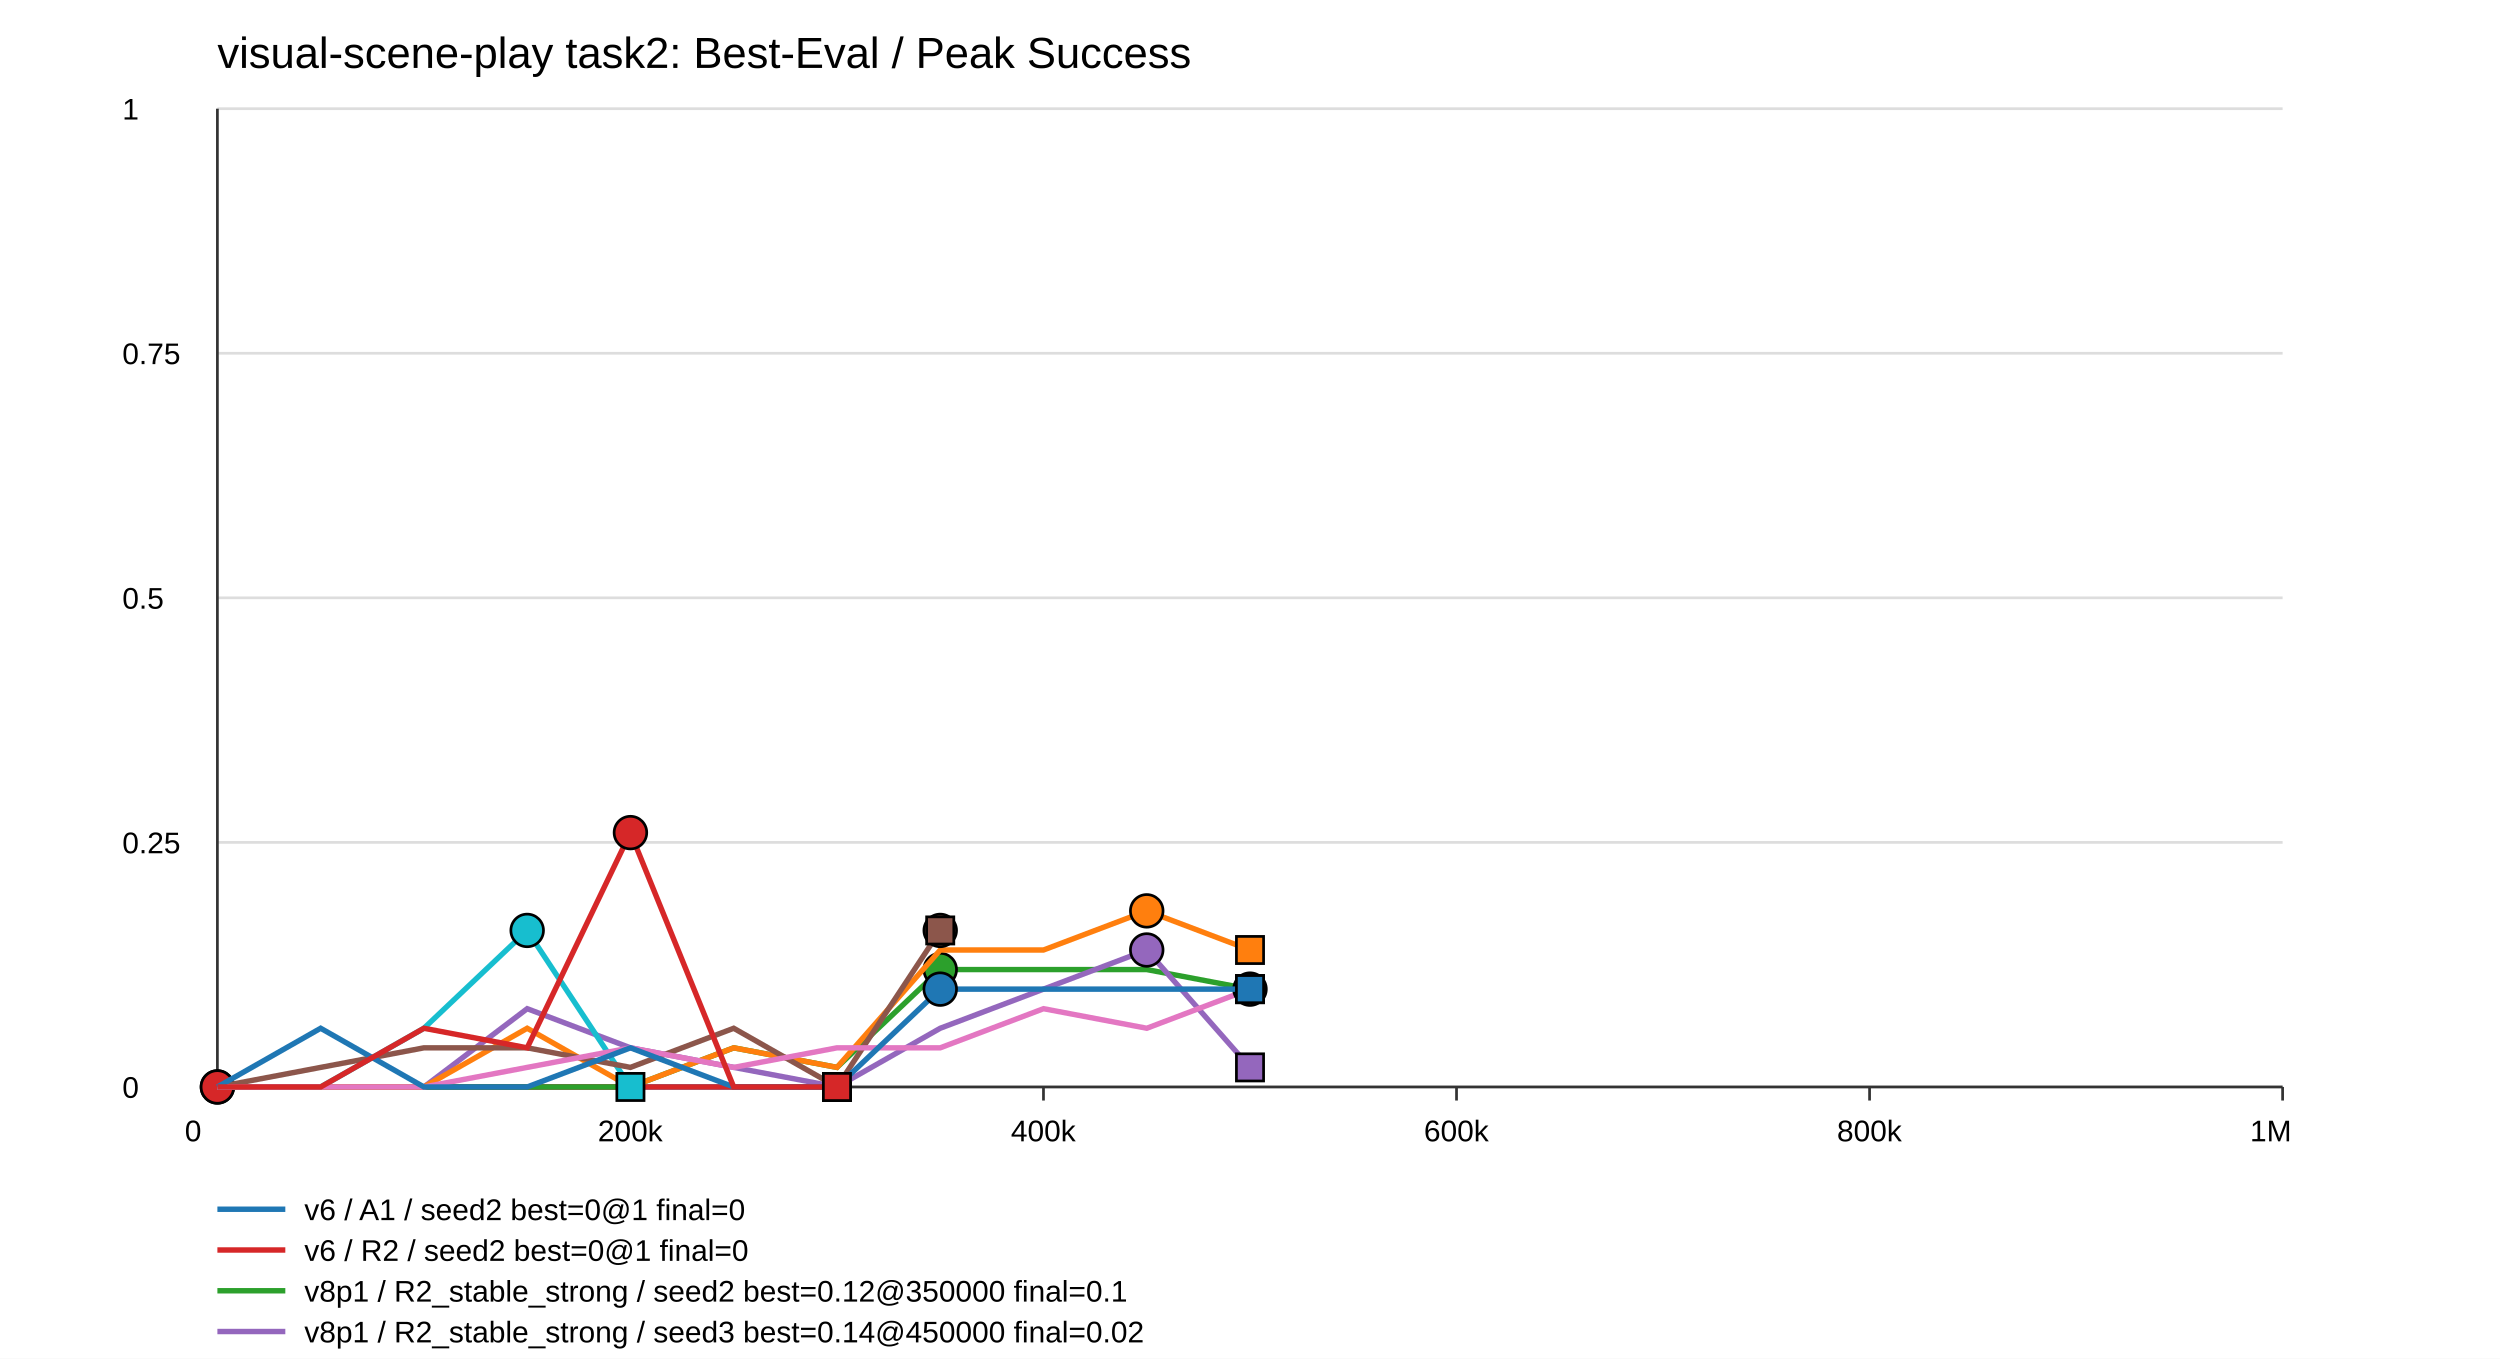
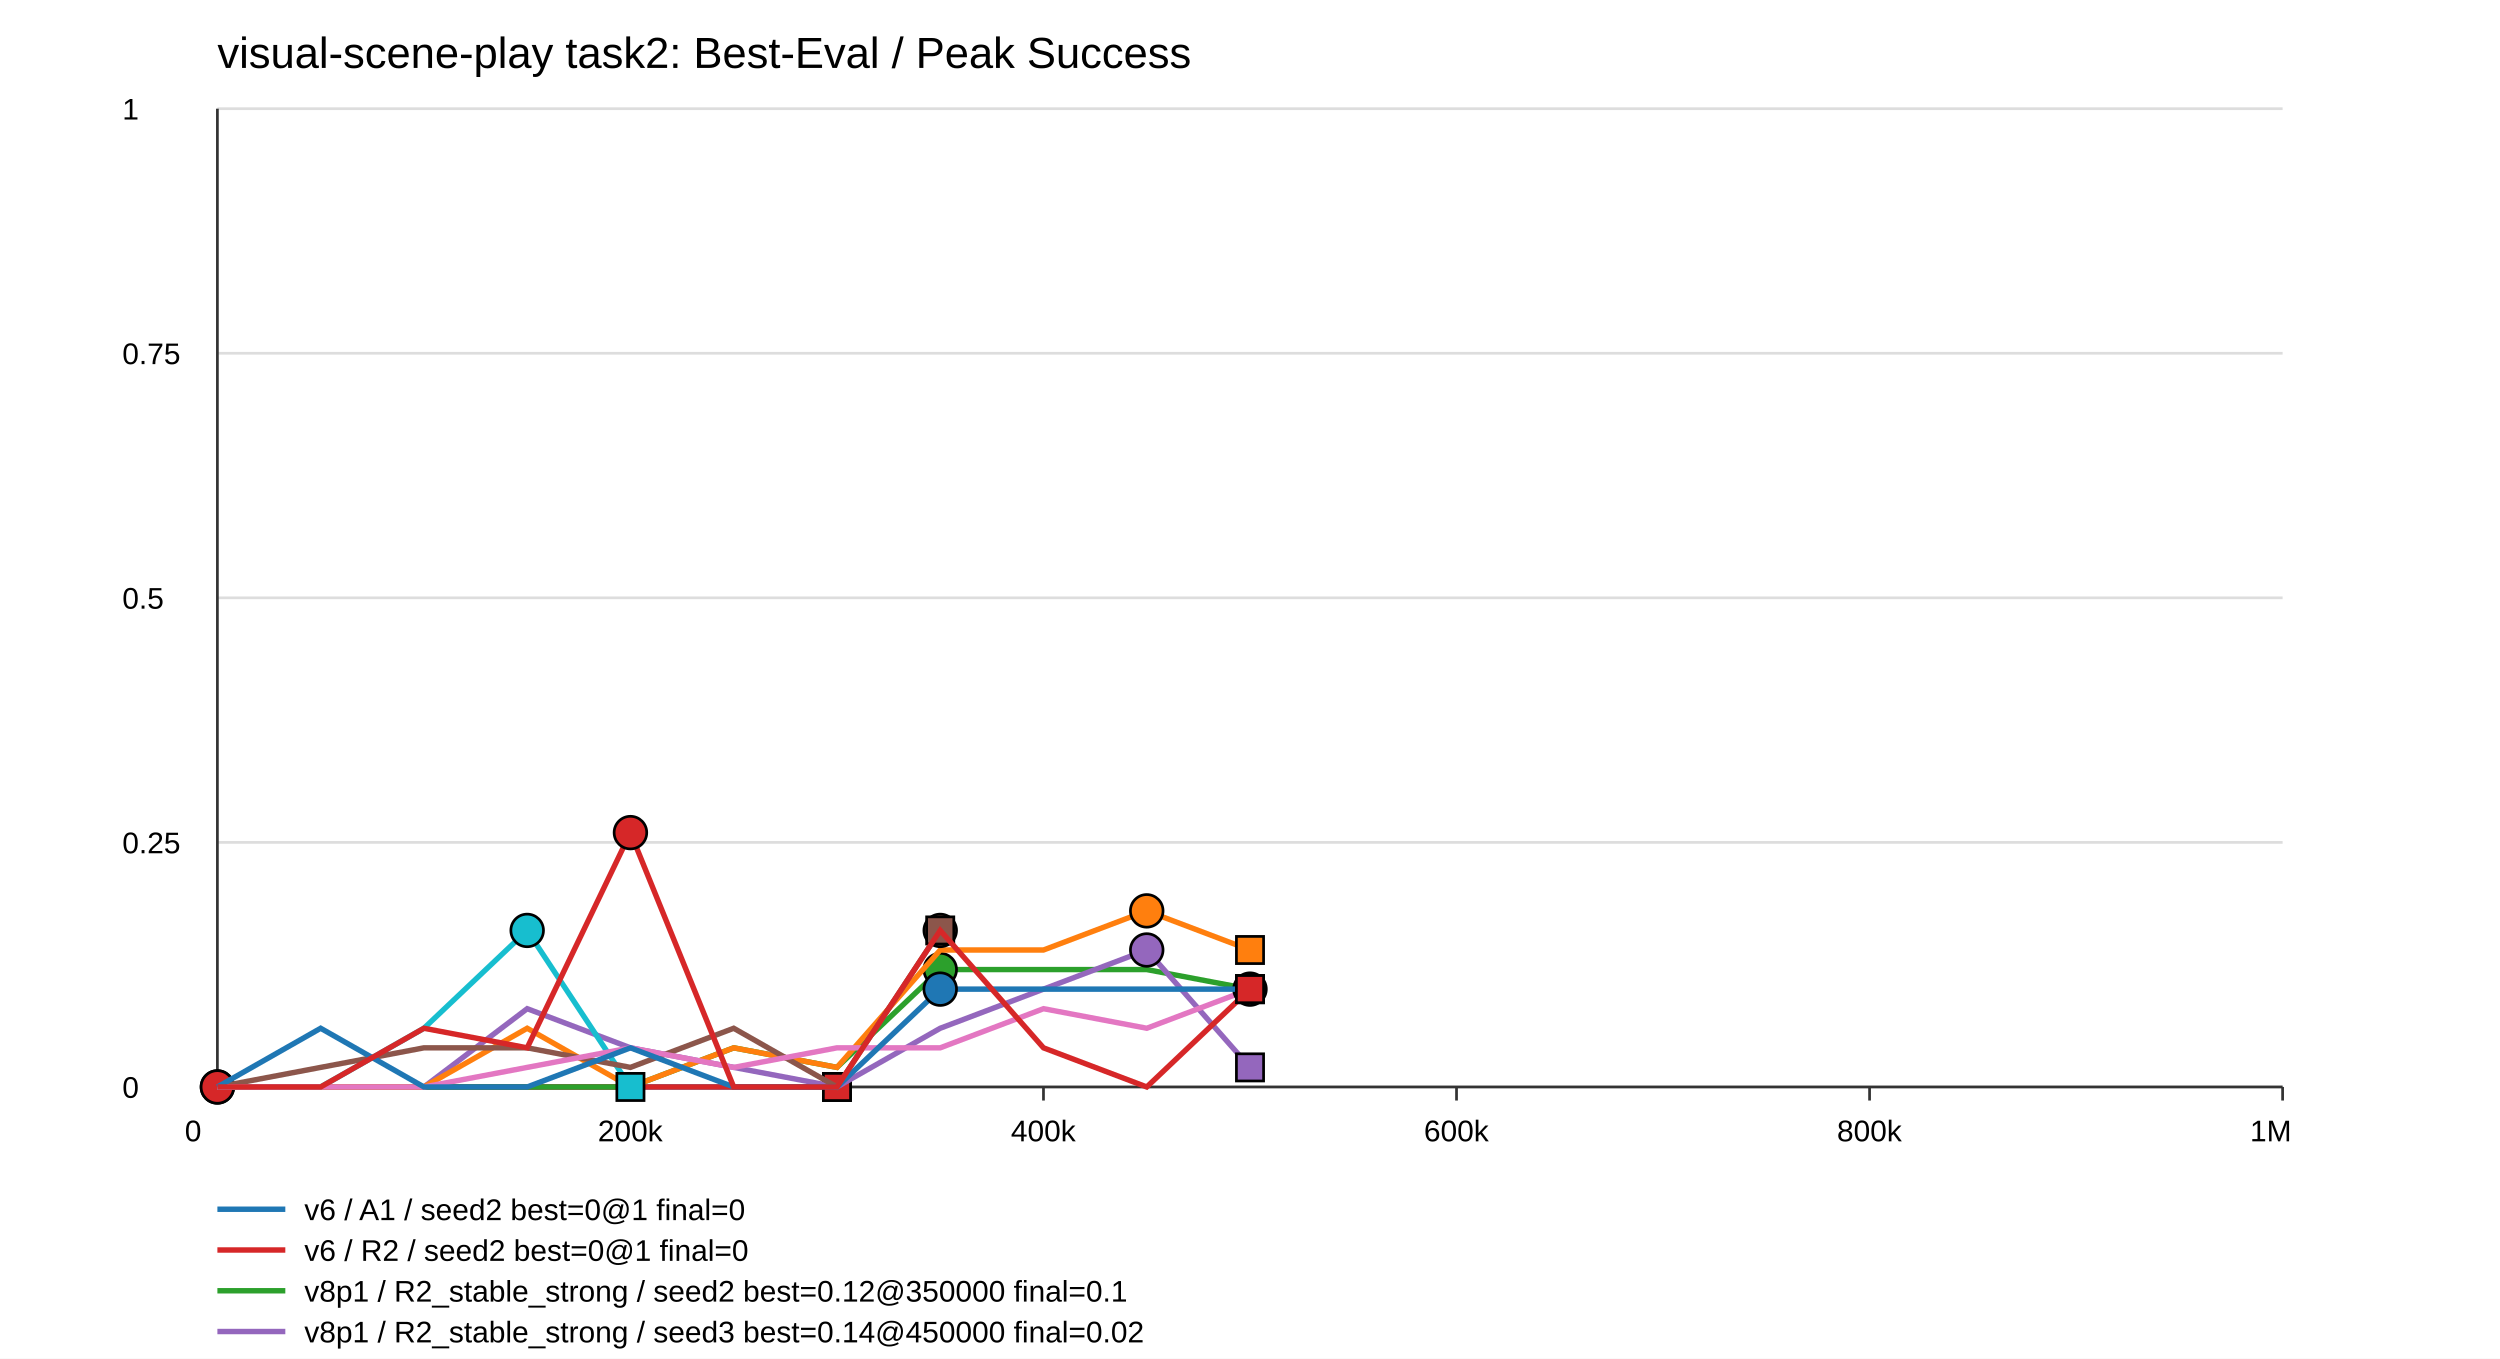
<svg xmlns="http://www.w3.org/2000/svg" width="920" height="500" viewBox="0 0 920 500">
  <rect width="100%" height="100%" fill="white" />
  <text x="80" y="25" font-family="Arial" font-size="16">visual-scene-play task2: Best-Eval / Peak Success</text>
  <line x1="80" y1="400.0" x2="840" y2="400.0" stroke="#ddd" />
  <text x="45" y="404.0" font-family="Arial" font-size="11">0</text>
  <line x1="80" y1="310.0" x2="840" y2="310.0" stroke="#ddd" />
  <text x="45" y="314.0" font-family="Arial" font-size="11">0.25</text>
  <line x1="80" y1="220.0" x2="840" y2="220.0" stroke="#ddd" />
  <text x="45" y="224.0" font-family="Arial" font-size="11">0.5</text>
  <line x1="80" y1="130.0" x2="840" y2="130.0" stroke="#ddd" />
  <text x="45" y="134.0" font-family="Arial" font-size="11">0.75</text>
  <line x1="80" y1="40.0" x2="840" y2="40.0" stroke="#ddd" />
  <text x="45" y="44.0" font-family="Arial" font-size="11">1</text>
  <line x1="80" y1="400" x2="840" y2="400" stroke="#333" />
  <line x1="80" y1="40" x2="80" y2="400" stroke="#333" />
  <line x1="80.0" y1="400" x2="80.0" y2="405" stroke="#333" />
  <text x="68.0" y="420" font-family="Arial" font-size="11">0</text>
  <line x1="232.0" y1="400" x2="232.0" y2="405" stroke="#333" />
  <text x="220.0" y="420" font-family="Arial" font-size="11">200k</text>
  <line x1="384.0" y1="400" x2="384.0" y2="405" stroke="#333" />
  <text x="372.0" y="420" font-family="Arial" font-size="11">400k</text>
  <line x1="536.0" y1="400" x2="536.0" y2="405" stroke="#333" />
  <text x="524.0" y="420" font-family="Arial" font-size="11">600k</text>
  <line x1="688.0" y1="400" x2="688.0" y2="405" stroke="#333" />
  <text x="676.0" y="420" font-family="Arial" font-size="11">800k</text>
  <line x1="840.0" y1="400" x2="840.0" y2="405" stroke="#333" />
  <text x="828.0" y="420" font-family="Arial" font-size="11">1M</text>
  <polyline points="80.0,400.0 118.0,400.0 156.0,400.0 194.0,400.0 232.0,400.0 270.0,400.0 308.0,400.0" fill="none" stroke="#1f77b4" stroke-width="2" />
  <circle cx="80.0" cy="400.0" r="6" fill="#1f77b4" stroke="black" />
  <rect x="303.0" y="395.0" width="10" height="10" fill="#1f77b4" stroke="black" />
  <line x1="80" y1="445" x2="105" y2="445" stroke="#1f77b4" stroke-width="2" />
  <text x="112" y="449" font-family="Arial" font-size="11">v6 / A1 / seed2 best=0@1 final=0</text>
  <polyline points="80.0,400.0 118.0,400.0 156.0,400.0 194.0,400.0 232.0,400.0 270.0,400.0 308.0,400.0" fill="none" stroke="#d62728" stroke-width="2" />
  <circle cx="80.0" cy="400.0" r="6" fill="#d62728" stroke="black" />
  <rect x="303.0" y="395.0" width="10" height="10" fill="#d62728" stroke="black" />
  <line x1="80" y1="460" x2="105" y2="460" stroke="#d62728" stroke-width="2" />
  <text x="112" y="464" font-family="Arial" font-size="11">v6 / R2 / seed2 best=0@1 final=0</text>
  <polyline points="80.0,400.0 118.0,400.0 156.0,400.0 194.0,400.0 232.0,400.0 270.0,385.6 308.0,392.8 346.0,356.8 384.0,356.8 422.0,356.8 460.0,364.0" fill="none" stroke="#2ca02c" stroke-width="2" />
  <circle cx="346.0" cy="356.8" r="6" fill="#2ca02c" stroke="black" />
  <rect x="455.0" y="359.0" width="10" height="10" fill="#2ca02c" stroke="black" />
  <line x1="80" y1="475" x2="105" y2="475" stroke="#2ca02c" stroke-width="2" />
  <text x="112" y="479" font-family="Arial" font-size="11">v8p1 / R2_stable_strong / seed2 best=0.12@350000 final=0.1</text>
  <polyline points="80.0,400.0 118.0,400.0 156.0,400.0 194.0,371.2 232.0,385.6 270.0,392.8 308.0,400.0 346.0,378.4 384.0,364.0 422.0,349.6 460.0,392.8" fill="none" stroke="#9467bd" stroke-width="2" />
  <circle cx="422.0" cy="349.6" r="6" fill="#9467bd" stroke="black" />
  <rect x="455.0" y="387.8" width="10" height="10" fill="#9467bd" stroke="black" />
  <line x1="80" y1="490" x2="105" y2="490" stroke="#9467bd" stroke-width="2" />
  <text x="112" y="494" font-family="Arial" font-size="11">v8p1 / R2_stable_strong / seed3 best=0.14@450000 final=0.02</text>
  <polyline points="80.0,400.0 118.0,400.0 156.0,400.0 194.0,378.4 232.0,400.0 270.0,385.6 308.0,392.8 346.0,349.6 384.0,349.6 422.0,335.2 460.0,349.6" fill="none" stroke="#ff7f0e" stroke-width="2" />
  <circle cx="422.0" cy="335.2" r="6" fill="#ff7f0e" stroke="black" />
  <rect x="455.0" y="344.6" width="10" height="10" fill="#ff7f0e" stroke="black" />
  <line x1="80" y1="505" x2="105" y2="505" stroke="#ff7f0e" stroke-width="2" />
  <text x="112" y="509" font-family="Arial" font-size="11">v8p1 / R2_stable_strong / seed4 best=0.18@450000 final=0.14</text>
  <polyline points="80.0,400.0 118.0,400.0 156.0,378.4 194.0,342.4 232.0,400.0" fill="none" stroke="#17becf" stroke-width="2" />
  <circle cx="194.0" cy="342.4" r="6" fill="#17becf" stroke="black" />
  <rect x="227.0" y="395.0" width="10" height="10" fill="#17becf" stroke="black" />
  <line x1="80" y1="520" x2="105" y2="520" stroke="#17becf" stroke-width="2" />
  <text x="112" y="524" font-family="Arial" font-size="11">v8p1 / R2_stable_strong / seed5 best=0.16@150000 final=0</text>
  <polyline points="80.0,400.0 118.0,392.8 156.0,385.6 194.0,385.6 232.0,392.8 270.0,378.4 308.0,400.0 346.0,342.4" fill="none" stroke="#8c564b" stroke-width="2" />
  <circle cx="346.0" cy="342.4" r="6" fill="#8c564b" stroke="black" />
  <rect x="341.0" y="337.4" width="10" height="10" fill="#8c564b" stroke="black" />
  <line x1="80" y1="535" x2="105" y2="535" stroke="#8c564b" stroke-width="2" />
  <text x="112" y="539" font-family="Arial" font-size="11">v8p1 / R2_stable_strong / seed6 best=0.16@350000 final=0.16</text>
  <polyline points="80.0,400.0 118.0,400.0 156.0,400.0 194.0,392.8 232.0,385.6 270.0,392.8 308.0,385.6 346.0,385.6 384.0,371.2 422.0,378.4 460.0,364.0" fill="none" stroke="#e377c2" stroke-width="2" />
  <circle cx="460.0" cy="364.0" r="6" fill="#e377c2" stroke="black" />
  <rect x="455.0" y="359.0" width="10" height="10" fill="#e377c2" stroke="black" />
  <line x1="80" y1="550" x2="105" y2="550" stroke="#e377c2" stroke-width="2" />
  <text x="112" y="554" font-family="Arial" font-size="11">v8p1 / R2_stable_strong / seed7 best=0.1@500000 final=0.1</text>
  <polyline points="80.0,400.0 118.0,378.4 156.0,400.0 194.0,400.0 232.0,385.6 270.0,400.0 308.0,400.0 346.0,364.0 384.0,364.0 422.0,364.0 460.0,364.0" fill="none" stroke="#1f77b4" stroke-width="2" />
  <circle cx="346.0" cy="364.0" r="6" fill="#1f77b4" stroke="black" />
  <rect x="455.0" y="359.0" width="10" height="10" fill="#1f77b4" stroke="black" />
  <line x1="80" y1="565" x2="105" y2="565" stroke="#1f77b4" stroke-width="2" />
  <text x="112" y="569" font-family="Arial" font-size="11">v8p1 / R2_stable_strong / seed8 best=0.1@350000 final=0.1</text>
-   <polyline points="80.0,400.0 118.0,400.0 156.0,378.4 194.0,385.6 232.0,306.4 270.0,400.0 308.0,400.0" fill="none" stroke="#d62728" stroke-width="2" />
+   <polyline points="80.0,400.0 118.0,400.0 156.0,378.4 194.0,385.6 232.0,306.4 270.0,400.0 308.0,400.0 346.0,342.4 384.0,385.6 422.0,400.0 460.0,364.0" fill="none" stroke="#d62728" stroke-width="2" />
  <circle cx="232.0" cy="306.4" r="6" fill="#d62728" stroke="black" />
-   <rect x="303.0" y="395.0" width="10" height="10" fill="#d62728" stroke="black" />
+   <rect x="455.0" y="359.0" width="10" height="10" fill="#d62728" stroke="black" />
  <line x1="80" y1="580" x2="105" y2="580" stroke="#d62728" stroke-width="2" />
-   <text x="112" y="584" font-family="Arial" font-size="11">v8p1 / R2_stable_strong / seed9 best=0.26@200000 final=0</text>
+   <text x="112" y="584" font-family="Arial" font-size="11">v8p1 / R2_stable_strong / seed9 best=0.26@200000 final=0.1</text>
</svg>
